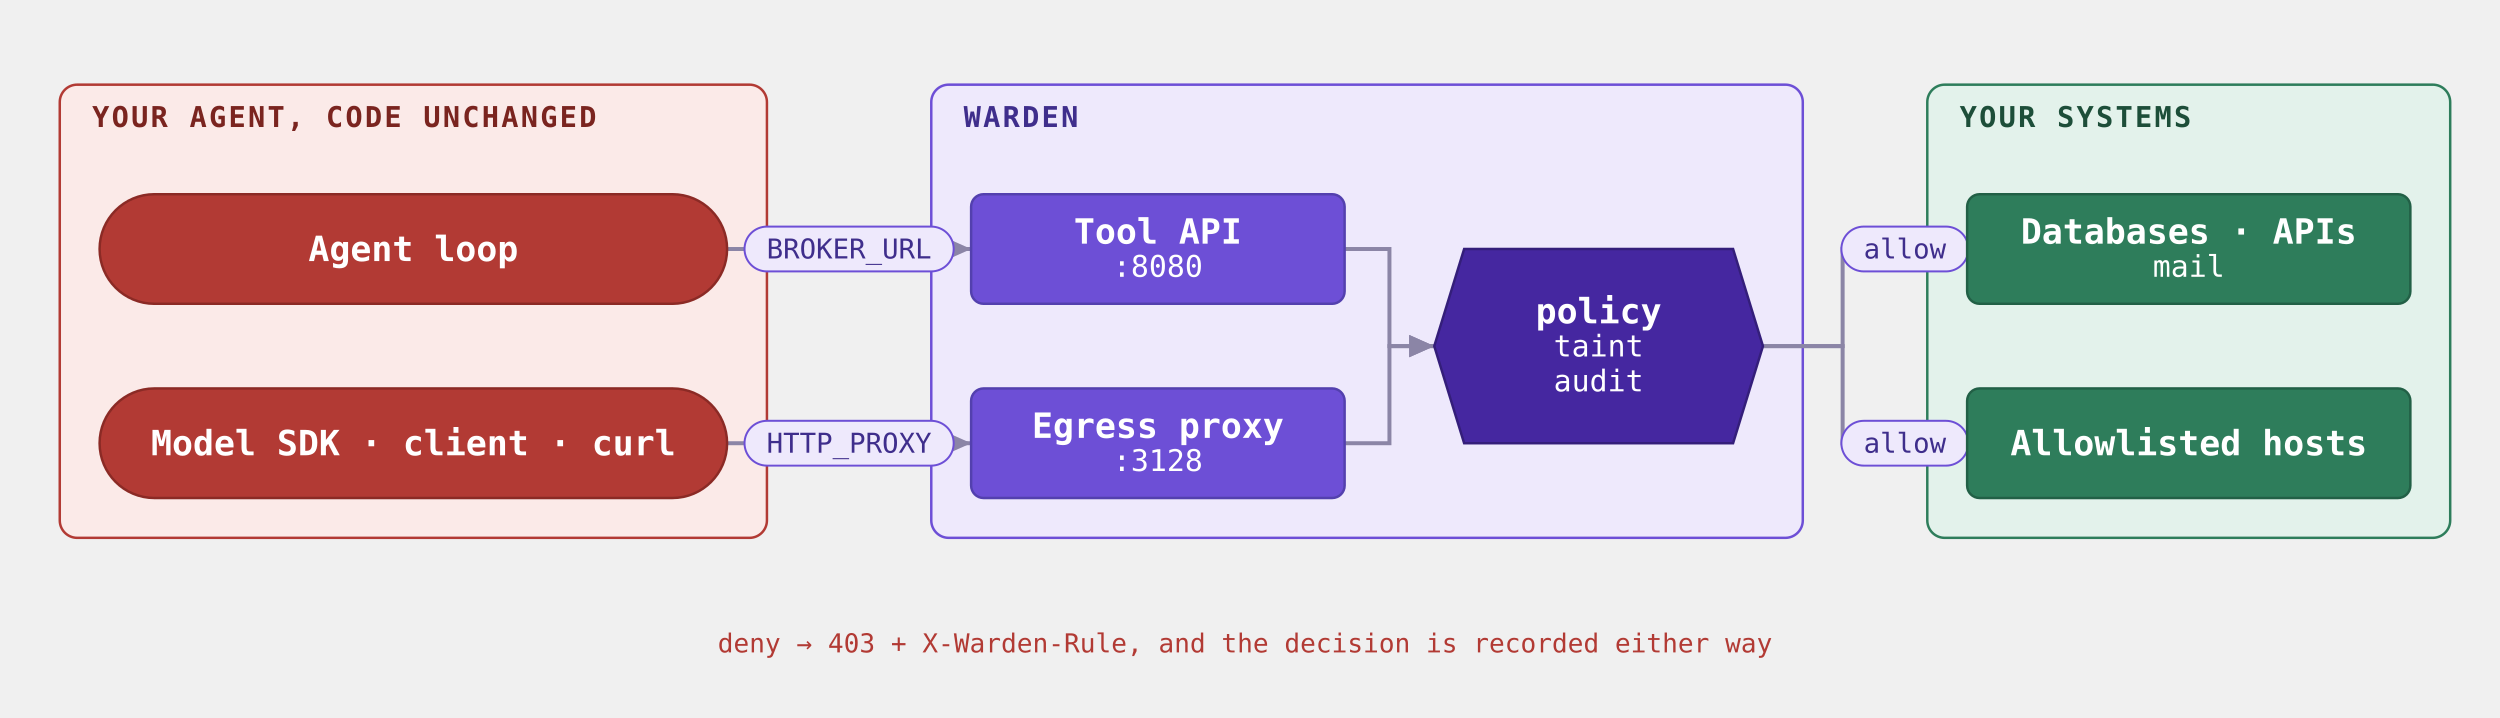
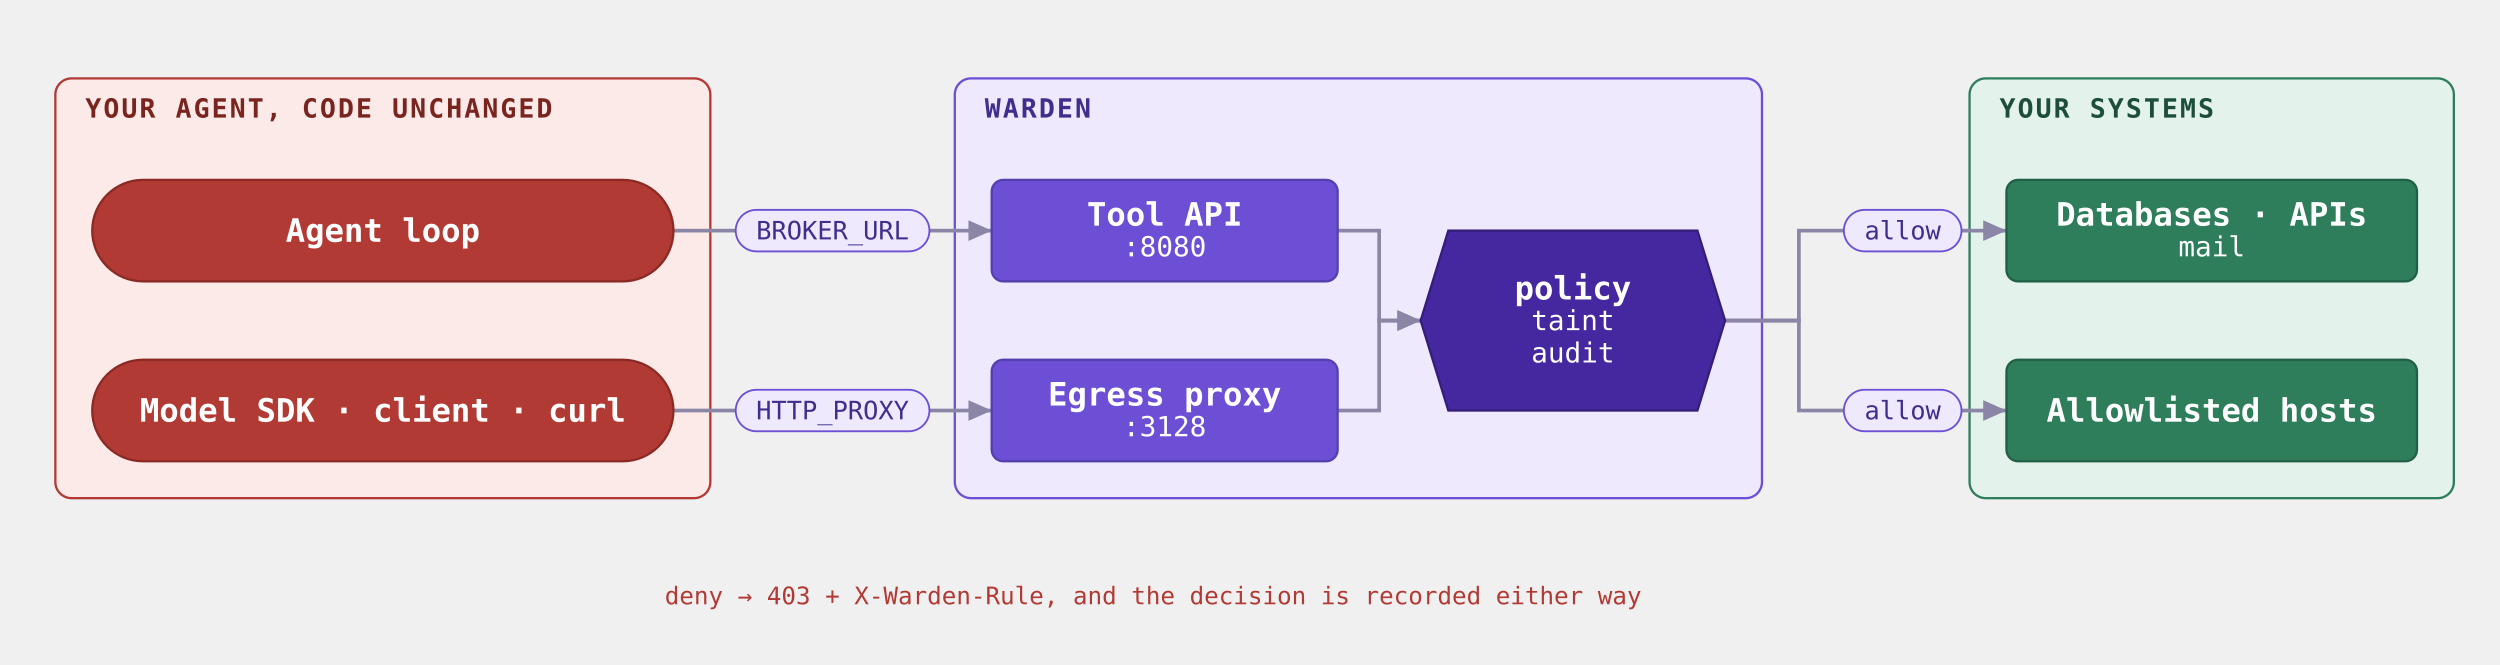
- <svg xmlns="http://www.w3.org/2000/svg" viewBox="0 0 1004.0 288" width="1004.0" height="288" role="img" aria-label="integrating warden with an existing agent">
+ <svg xmlns="http://www.w3.org/2000/svg" viewBox="0 0 1084.0 288" width="1084.0" height="288" role="img" aria-label="integrating warden with an existing agent">
  <defs>
    <marker id="arrow" viewBox="0 0 10 10" refX="9" refY="5" markerWidth="7" markerHeight="7" orient="auto">
      <path d="M0,1 L9,5 L0,9 z" fill="#8B85A6" />
    </marker>
    <marker id="arrowbad" viewBox="0 0 10 10" refX="9" refY="5" markerWidth="7" markerHeight="7" orient="auto">
      <path d="M0,1 L9,5 L0,9 z" fill="#B23A34" />
    </marker>
  </defs>
  <rect x="24.0" y="34.0" width="284.0" height="182.0" rx="7" fill="#FBEAE8" stroke="#B23A34" />
-   <rect x="374.0" y="34.0" width="350.0" height="182.0" rx="7" fill="#EEE9FC" stroke="#6D4FD6" />
-   <rect x="774.0" y="34.0" width="210.0" height="182.0" rx="7" fill="#E3F2EB" stroke="#2E7D5B" />
-   <path d="M292.0,100.0 L390.0,100.0" fill="none" stroke="#8B85A6" stroke-width="1.6" marker-end="url(#arrow)" />
-   <rect x="299.0" y="91.0" width="84.0" height="18" rx="9" fill="#EEE9FC" stroke="#6D4FD6" stroke-width="0.8" />
-   <text x="341.0" y="100.0" fill="#3F2E8C" font-family="ui-monospace, SFMono-Regular, Menlo, Consolas, monospace" font-size="11" text-anchor="middle" dominant-baseline="central">BROKER_URL</text>
-   <path d="M292.0,178.0 L390.0,178.0" fill="none" stroke="#8B85A6" stroke-width="1.6" marker-end="url(#arrow)" />
-   <rect x="299.0" y="169.0" width="84.0" height="18" rx="9" fill="#EEE9FC" stroke="#6D4FD6" stroke-width="0.8" />
-   <text x="341.0" y="178.0" fill="#3F2E8C" font-family="ui-monospace, SFMono-Regular, Menlo, Consolas, monospace" font-size="11" text-anchor="middle" dominant-baseline="central">HTTP_PROXY</text>
-   <path d="M540.0,100.0 L558.0,100.0 L558.0,139.0 L576.0,139.0" fill="none" stroke="#8B85A6" stroke-width="1.6" marker-end="url(#arrow)" />
-   <path d="M540.0,178.0 L558.0,178.0 L558.0,139.0 L576.0,139.0" fill="none" stroke="#8B85A6" stroke-width="1.6" marker-end="url(#arrow)" />
-   <path d="M708.0,139.0 L740,139.0 L740,100.0 L790.0,100.0" fill="none" stroke="#8B85A6" stroke-width="1.6" marker-end="url(#arrow)" />
-   <rect x="739.5" y="91.0" width="51.0" height="18" rx="9" fill="#EEE9FC" stroke="#6D4FD6" stroke-width="0.8" />
-   <text x="765.0" y="100.0" fill="#3F2E8C" font-family="ui-monospace, SFMono-Regular, Menlo, Consolas, monospace" font-size="11" text-anchor="middle" dominant-baseline="central">allow</text>
-   <path d="M708.0,139.0 L740,139.0 L740,178.0 L790.0,178.0" fill="none" stroke="#8B85A6" stroke-width="1.6" marker-end="url(#arrow)" />
-   <rect x="739.5" y="169.0" width="51.0" height="18" rx="9" fill="#EEE9FC" stroke="#6D4FD6" stroke-width="0.8" />
-   <text x="765.0" y="178.0" fill="#3F2E8C" font-family="ui-monospace, SFMono-Regular, Menlo, Consolas, monospace" font-size="11" text-anchor="middle" dominant-baseline="central">allow</text>
+   <rect x="414.0" y="34.0" width="350.0" height="182.0" rx="7" fill="#EEE9FC" stroke="#6D4FD6" />
+   <rect x="854.0" y="34.0" width="210.0" height="182.0" rx="7" fill="#E3F2EB" stroke="#2E7D5B" />
+   <path d="M292.0,100.0 L430.0,100.0" fill="none" stroke="#8B85A6" stroke-width="1.6" marker-end="url(#arrow)" />
+   <rect x="319.0" y="91.0" width="84.0" height="18" rx="9" fill="#EEE9FC" stroke="#6D4FD6" stroke-width="0.8" />
+   <text x="361.0" y="100.0" fill="#3F2E8C" font-family="ui-monospace, SFMono-Regular, Menlo, Consolas, monospace" font-size="11" text-anchor="middle" dominant-baseline="central">BROKER_URL</text>
+   <path d="M292.0,178.0 L430.0,178.0" fill="none" stroke="#8B85A6" stroke-width="1.6" marker-end="url(#arrow)" />
+   <rect x="319.0" y="169.0" width="84.0" height="18" rx="9" fill="#EEE9FC" stroke="#6D4FD6" stroke-width="0.8" />
+   <text x="361.0" y="178.0" fill="#3F2E8C" font-family="ui-monospace, SFMono-Regular, Menlo, Consolas, monospace" font-size="11" text-anchor="middle" dominant-baseline="central">HTTP_PROXY</text>
+   <path d="M580.0,100.0 L598.0,100.0 L598.0,139.0 L616.0,139.0" fill="none" stroke="#8B85A6" stroke-width="1.6" marker-end="url(#arrow)" />
+   <path d="M580.0,178.0 L598.0,178.0 L598.0,139.0 L616.0,139.0" fill="none" stroke="#8B85A6" stroke-width="1.6" marker-end="url(#arrow)" />
+   <path d="M748.0,139.0 L780,139.0 L780,100.0 L870.0,100.0" fill="none" stroke="#8B85A6" stroke-width="1.6" marker-end="url(#arrow)" />
+   <rect x="799.5" y="91.0" width="51.0" height="18" rx="9" fill="#EEE9FC" stroke="#6D4FD6" stroke-width="0.8" />
+   <text x="825.0" y="100.0" fill="#3F2E8C" font-family="ui-monospace, SFMono-Regular, Menlo, Consolas, monospace" font-size="11" text-anchor="middle" dominant-baseline="central">allow</text>
+   <path d="M748.0,139.0 L780,139.0 L780,178.0 L870.0,178.0" fill="none" stroke="#8B85A6" stroke-width="1.6" marker-end="url(#arrow)" />
+   <rect x="799.5" y="169.0" width="51.0" height="18" rx="9" fill="#EEE9FC" stroke="#6D4FD6" stroke-width="0.8" />
+   <text x="825.0" y="178.0" fill="#3F2E8C" font-family="ui-monospace, SFMono-Regular, Menlo, Consolas, monospace" font-size="11" text-anchor="middle" dominant-baseline="central">allow</text>
  <rect x="40.0" y="78.0" width="252.0" height="44.0" rx="22.0" fill="#B23A34" stroke="#8B2A25" />
  <text x="166.0" y="100.0" fill="#FFFFFF" font-family="ui-monospace, SFMono-Regular, Menlo, Consolas, monospace" font-size="14" font-weight="600" text-anchor="middle" dominant-baseline="central">Agent loop</text>
  <rect x="40.0" y="156.0" width="252.0" height="44.0" rx="22.0" fill="#B23A34" stroke="#8B2A25" />
  <text x="166.0" y="178.0" fill="#FFFFFF" font-family="ui-monospace, SFMono-Regular, Menlo, Consolas, monospace" font-size="14" font-weight="600" text-anchor="middle" dominant-baseline="central">Model SDK · client · curl</text>
-   <rect x="390.0" y="78.0" width="150.0" height="44.0" rx="5" fill="#6D4FD6" stroke="#5340AE" />
-   <text x="465.0" y="93.0" fill="#FFFFFF" font-family="ui-monospace, SFMono-Regular, Menlo, Consolas, monospace" font-size="14" font-weight="600" text-anchor="middle" dominant-baseline="central">Tool API</text>
-   <text x="465.0" y="107.0" fill="#FFFFFF" font-family="ui-monospace, SFMono-Regular, Menlo, Consolas, monospace" font-size="12" font-weight="400" text-anchor="middle" dominant-baseline="central">:8080</text>
-   <rect x="390.0" y="156.0" width="150.0" height="44.0" rx="5" fill="#6D4FD6" stroke="#5340AE" />
-   <text x="465.0" y="171.0" fill="#FFFFFF" font-family="ui-monospace, SFMono-Regular, Menlo, Consolas, monospace" font-size="14" font-weight="600" text-anchor="middle" dominant-baseline="central">Egress proxy</text>
-   <text x="465.0" y="185.0" fill="#FFFFFF" font-family="ui-monospace, SFMono-Regular, Menlo, Consolas, monospace" font-size="12" font-weight="400" text-anchor="middle" dominant-baseline="central">:3128</text>
-   <polygon points="588.0,100.0 696.0,100.0 708.0,139.0 696.0,178.0 588.0,178.0 576.0,139.0" fill="#4527A0" stroke="#341E7A" />
-   <text x="642.0" y="125.0" fill="#FFFFFF" font-family="ui-monospace, SFMono-Regular, Menlo, Consolas, monospace" font-size="14" font-weight="600" text-anchor="middle" dominant-baseline="central">policy</text>
-   <text x="642.0" y="139.0" fill="#FFFFFF" font-family="ui-monospace, SFMono-Regular, Menlo, Consolas, monospace" font-size="12" font-weight="400" text-anchor="middle" dominant-baseline="central">taint</text>
-   <text x="642.0" y="153.0" fill="#FFFFFF" font-family="ui-monospace, SFMono-Regular, Menlo, Consolas, monospace" font-size="12" font-weight="400" text-anchor="middle" dominant-baseline="central">audit</text>
-   <rect x="790.0" y="78.0" width="178.0" height="44.0" rx="5" fill="#2E7D5B" stroke="#226046" />
-   <text x="879.0" y="93.0" fill="#FFFFFF" font-family="ui-monospace, SFMono-Regular, Menlo, Consolas, monospace" font-size="14" font-weight="600" text-anchor="middle" dominant-baseline="central">Databases · APIs</text>
-   <text x="879.0" y="107.0" fill="#FFFFFF" font-family="ui-monospace, SFMono-Regular, Menlo, Consolas, monospace" font-size="12" font-weight="400" text-anchor="middle" dominant-baseline="central">mail</text>
-   <rect x="790.0" y="156.0" width="178.0" height="44.0" rx="5" fill="#2E7D5B" stroke="#226046" />
-   <text x="879.0" y="178.0" fill="#FFFFFF" font-family="ui-monospace, SFMono-Regular, Menlo, Consolas, monospace" font-size="14" font-weight="600" text-anchor="middle" dominant-baseline="central">Allowlisted hosts</text>
+   <rect x="430.0" y="78.0" width="150.0" height="44.0" rx="5" fill="#6D4FD6" stroke="#5340AE" />
+   <text x="505.0" y="93.0" fill="#FFFFFF" font-family="ui-monospace, SFMono-Regular, Menlo, Consolas, monospace" font-size="14" font-weight="600" text-anchor="middle" dominant-baseline="central">Tool API</text>
+   <text x="505.0" y="107.0" fill="#FFFFFF" font-family="ui-monospace, SFMono-Regular, Menlo, Consolas, monospace" font-size="12" font-weight="400" text-anchor="middle" dominant-baseline="central">:8080</text>
+   <rect x="430.0" y="156.0" width="150.0" height="44.0" rx="5" fill="#6D4FD6" stroke="#5340AE" />
+   <text x="505.0" y="171.0" fill="#FFFFFF" font-family="ui-monospace, SFMono-Regular, Menlo, Consolas, monospace" font-size="14" font-weight="600" text-anchor="middle" dominant-baseline="central">Egress proxy</text>
+   <text x="505.0" y="185.0" fill="#FFFFFF" font-family="ui-monospace, SFMono-Regular, Menlo, Consolas, monospace" font-size="12" font-weight="400" text-anchor="middle" dominant-baseline="central">:3128</text>
+   <polygon points="628.0,100.0 736.0,100.0 748.0,139.0 736.0,178.0 628.0,178.0 616.0,139.0" fill="#4527A0" stroke="#341E7A" />
+   <text x="682.0" y="125.0" fill="#FFFFFF" font-family="ui-monospace, SFMono-Regular, Menlo, Consolas, monospace" font-size="14" font-weight="600" text-anchor="middle" dominant-baseline="central">policy</text>
+   <text x="682.0" y="139.0" fill="#FFFFFF" font-family="ui-monospace, SFMono-Regular, Menlo, Consolas, monospace" font-size="12" font-weight="400" text-anchor="middle" dominant-baseline="central">taint</text>
+   <text x="682.0" y="153.0" fill="#FFFFFF" font-family="ui-monospace, SFMono-Regular, Menlo, Consolas, monospace" font-size="12" font-weight="400" text-anchor="middle" dominant-baseline="central">audit</text>
+   <rect x="870.0" y="78.0" width="178.0" height="44.0" rx="5" fill="#2E7D5B" stroke="#226046" />
+   <text x="959.0" y="93.0" fill="#FFFFFF" font-family="ui-monospace, SFMono-Regular, Menlo, Consolas, monospace" font-size="14" font-weight="600" text-anchor="middle" dominant-baseline="central">Databases · APIs</text>
+   <text x="959.0" y="107.0" fill="#FFFFFF" font-family="ui-monospace, SFMono-Regular, Menlo, Consolas, monospace" font-size="12" font-weight="400" text-anchor="middle" dominant-baseline="central">mail</text>
+   <rect x="870.0" y="156.0" width="178.0" height="44.0" rx="5" fill="#2E7D5B" stroke="#226046" />
+   <text x="959.0" y="178.0" fill="#FFFFFF" font-family="ui-monospace, SFMono-Regular, Menlo, Consolas, monospace" font-size="14" font-weight="600" text-anchor="middle" dominant-baseline="central">Allowlisted hosts</text>
  <rect x="31.0" y="39.0" width="218.8" height="19" rx="4" fill="#FBEAE8" />
  <text x="37.0" y="51.0" fill="#7A241F" font-family="ui-monospace, SFMono-Regular, Menlo, Consolas, monospace" font-size="11.5" font-weight="600" letter-spacing="0.9">YOUR AGENT, CODE UNCHANGED</text>
-   <rect x="381.0" y="39.0" width="62.8" height="19" rx="4" fill="#EEE9FC" />
-   <text x="387.0" y="51.0" fill="#3F2E8C" font-family="ui-monospace, SFMono-Regular, Menlo, Consolas, monospace" font-size="11.5" font-weight="600" letter-spacing="0.9">WARDEN</text>
-   <rect x="781.0" y="39.0" width="109.6" height="19" rx="4" fill="#E3F2EB" />
-   <text x="787.0" y="51.0" fill="#1D4E39" font-family="ui-monospace, SFMono-Regular, Menlo, Consolas, monospace" font-size="11.5" font-weight="600" letter-spacing="0.9">YOUR SYSTEMS</text>
+   <rect x="421.0" y="39.0" width="62.8" height="19" rx="4" fill="#EEE9FC" />
+   <text x="427.0" y="51.0" fill="#3F2E8C" font-family="ui-monospace, SFMono-Regular, Menlo, Consolas, monospace" font-size="11.5" font-weight="600" letter-spacing="0.9">WARDEN</text>
+   <rect x="861.0" y="39.0" width="109.6" height="19" rx="4" fill="#E3F2EB" />
+   <text x="867.0" y="51.0" fill="#1D4E39" font-family="ui-monospace, SFMono-Regular, Menlo, Consolas, monospace" font-size="11.5" font-weight="600" letter-spacing="0.9">YOUR SYSTEMS</text>
  <text x="500" y="262" fill="#B23A34" font-family="ui-monospace, SFMono-Regular, Menlo, Consolas, monospace" font-size="10.5" text-anchor="middle">deny → 403 + X-Warden-Rule, and the decision is recorded either way</text>
</svg>
